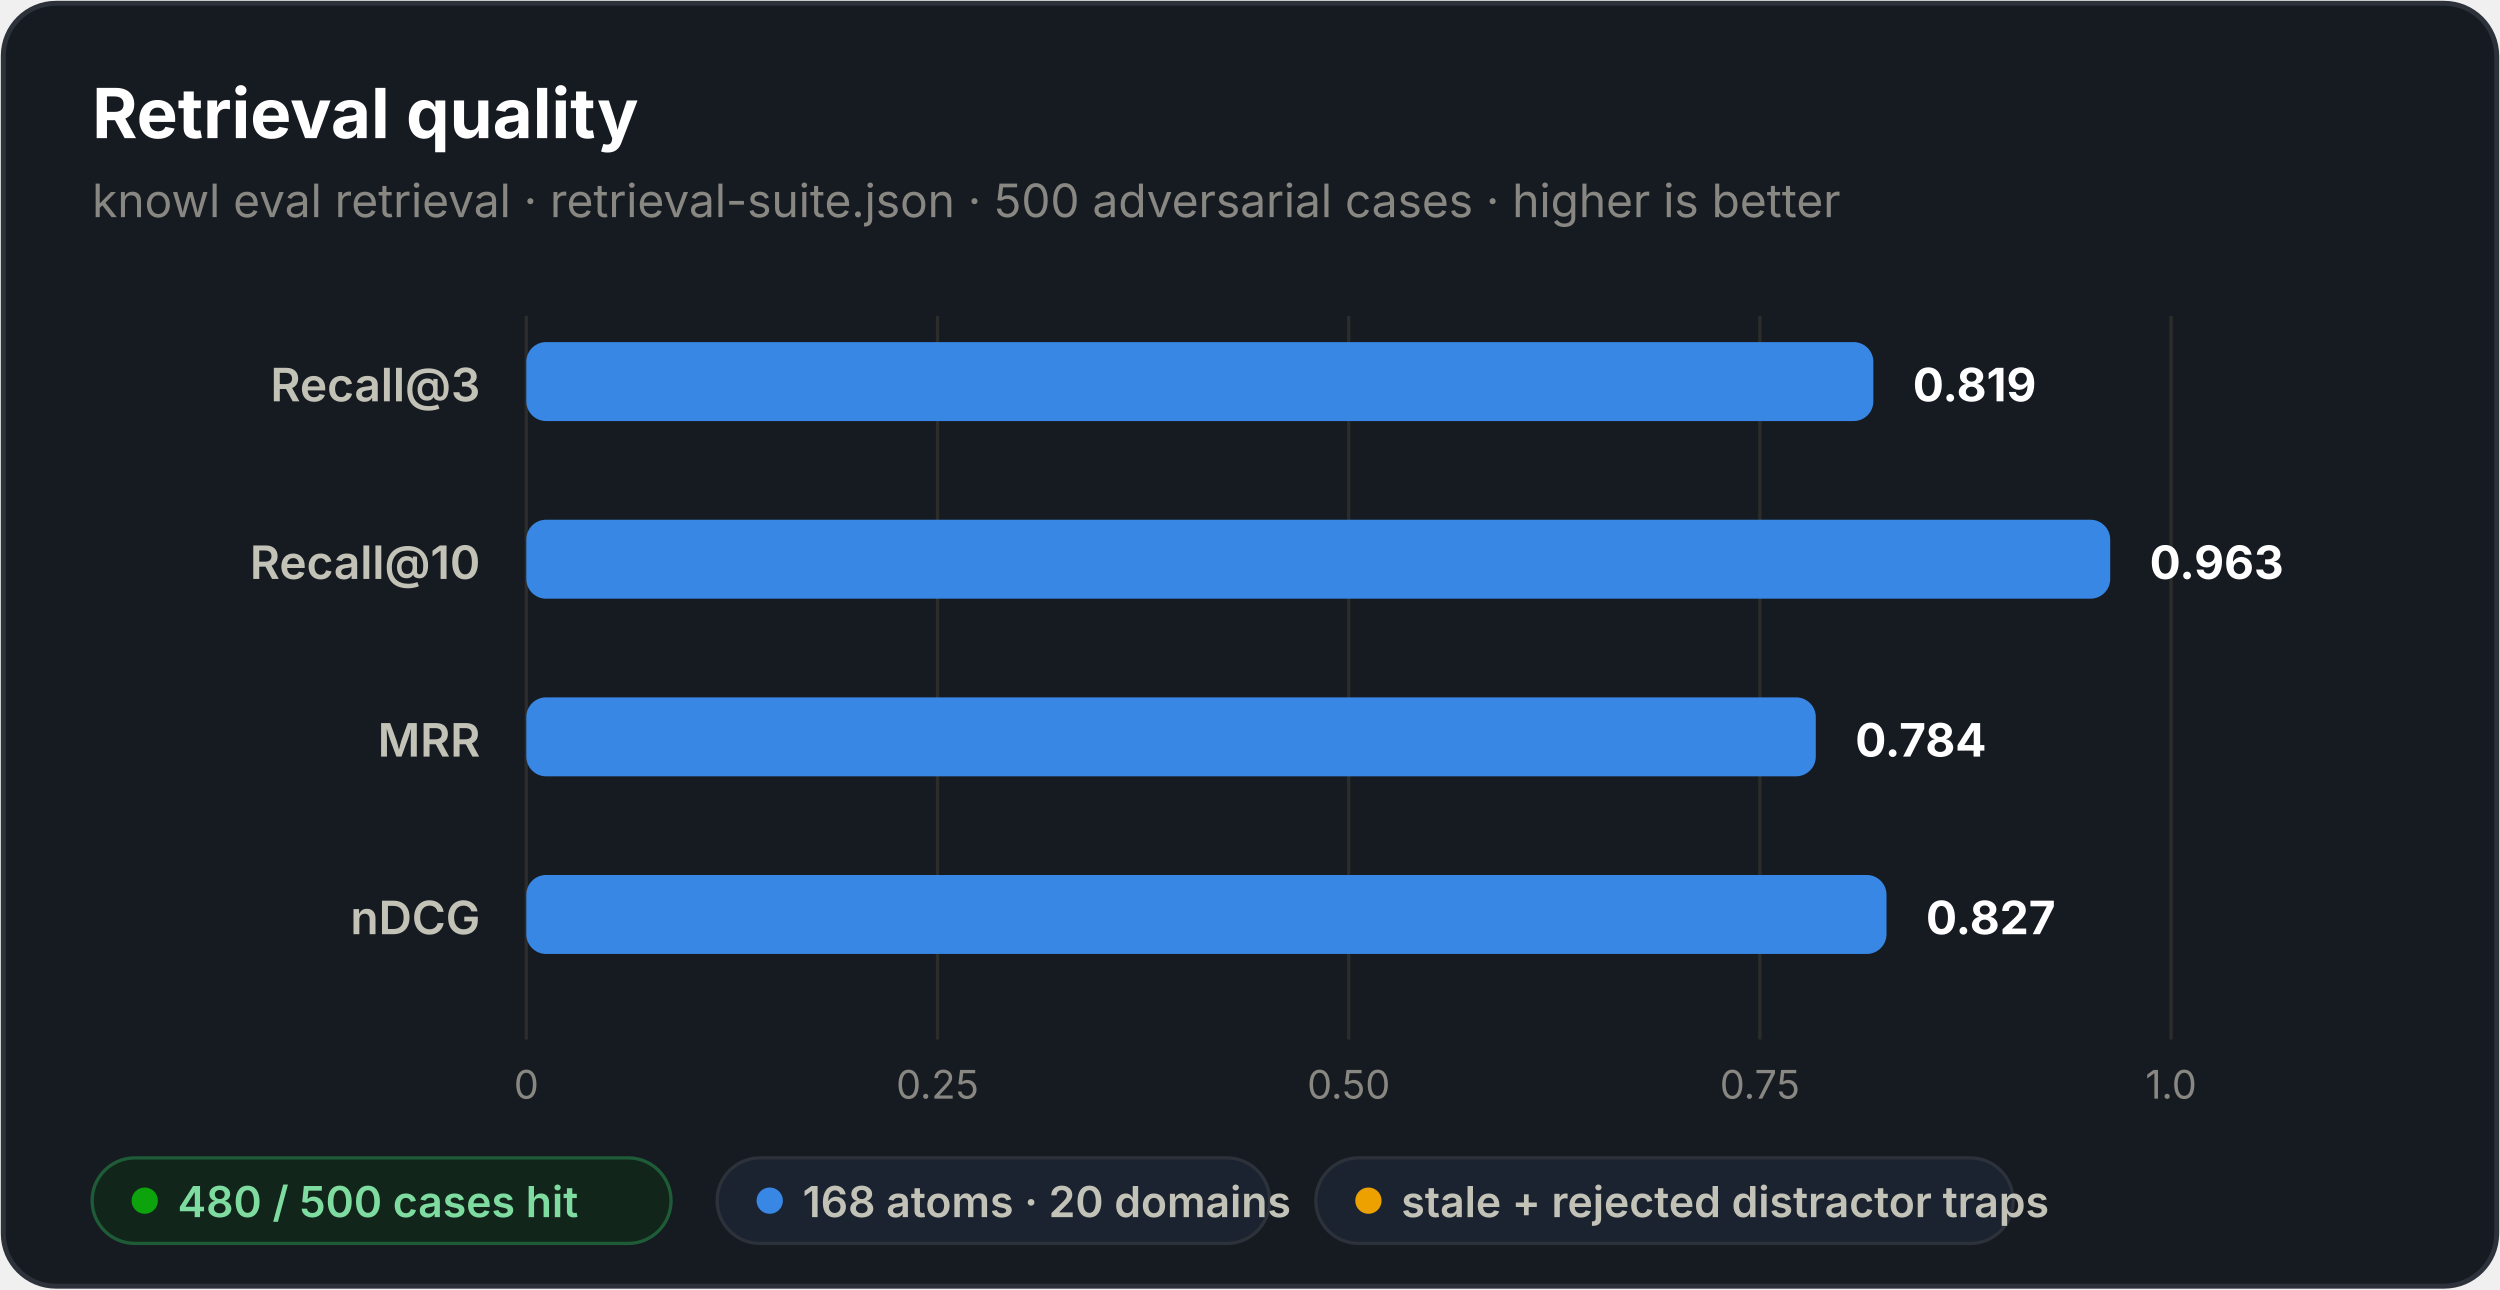
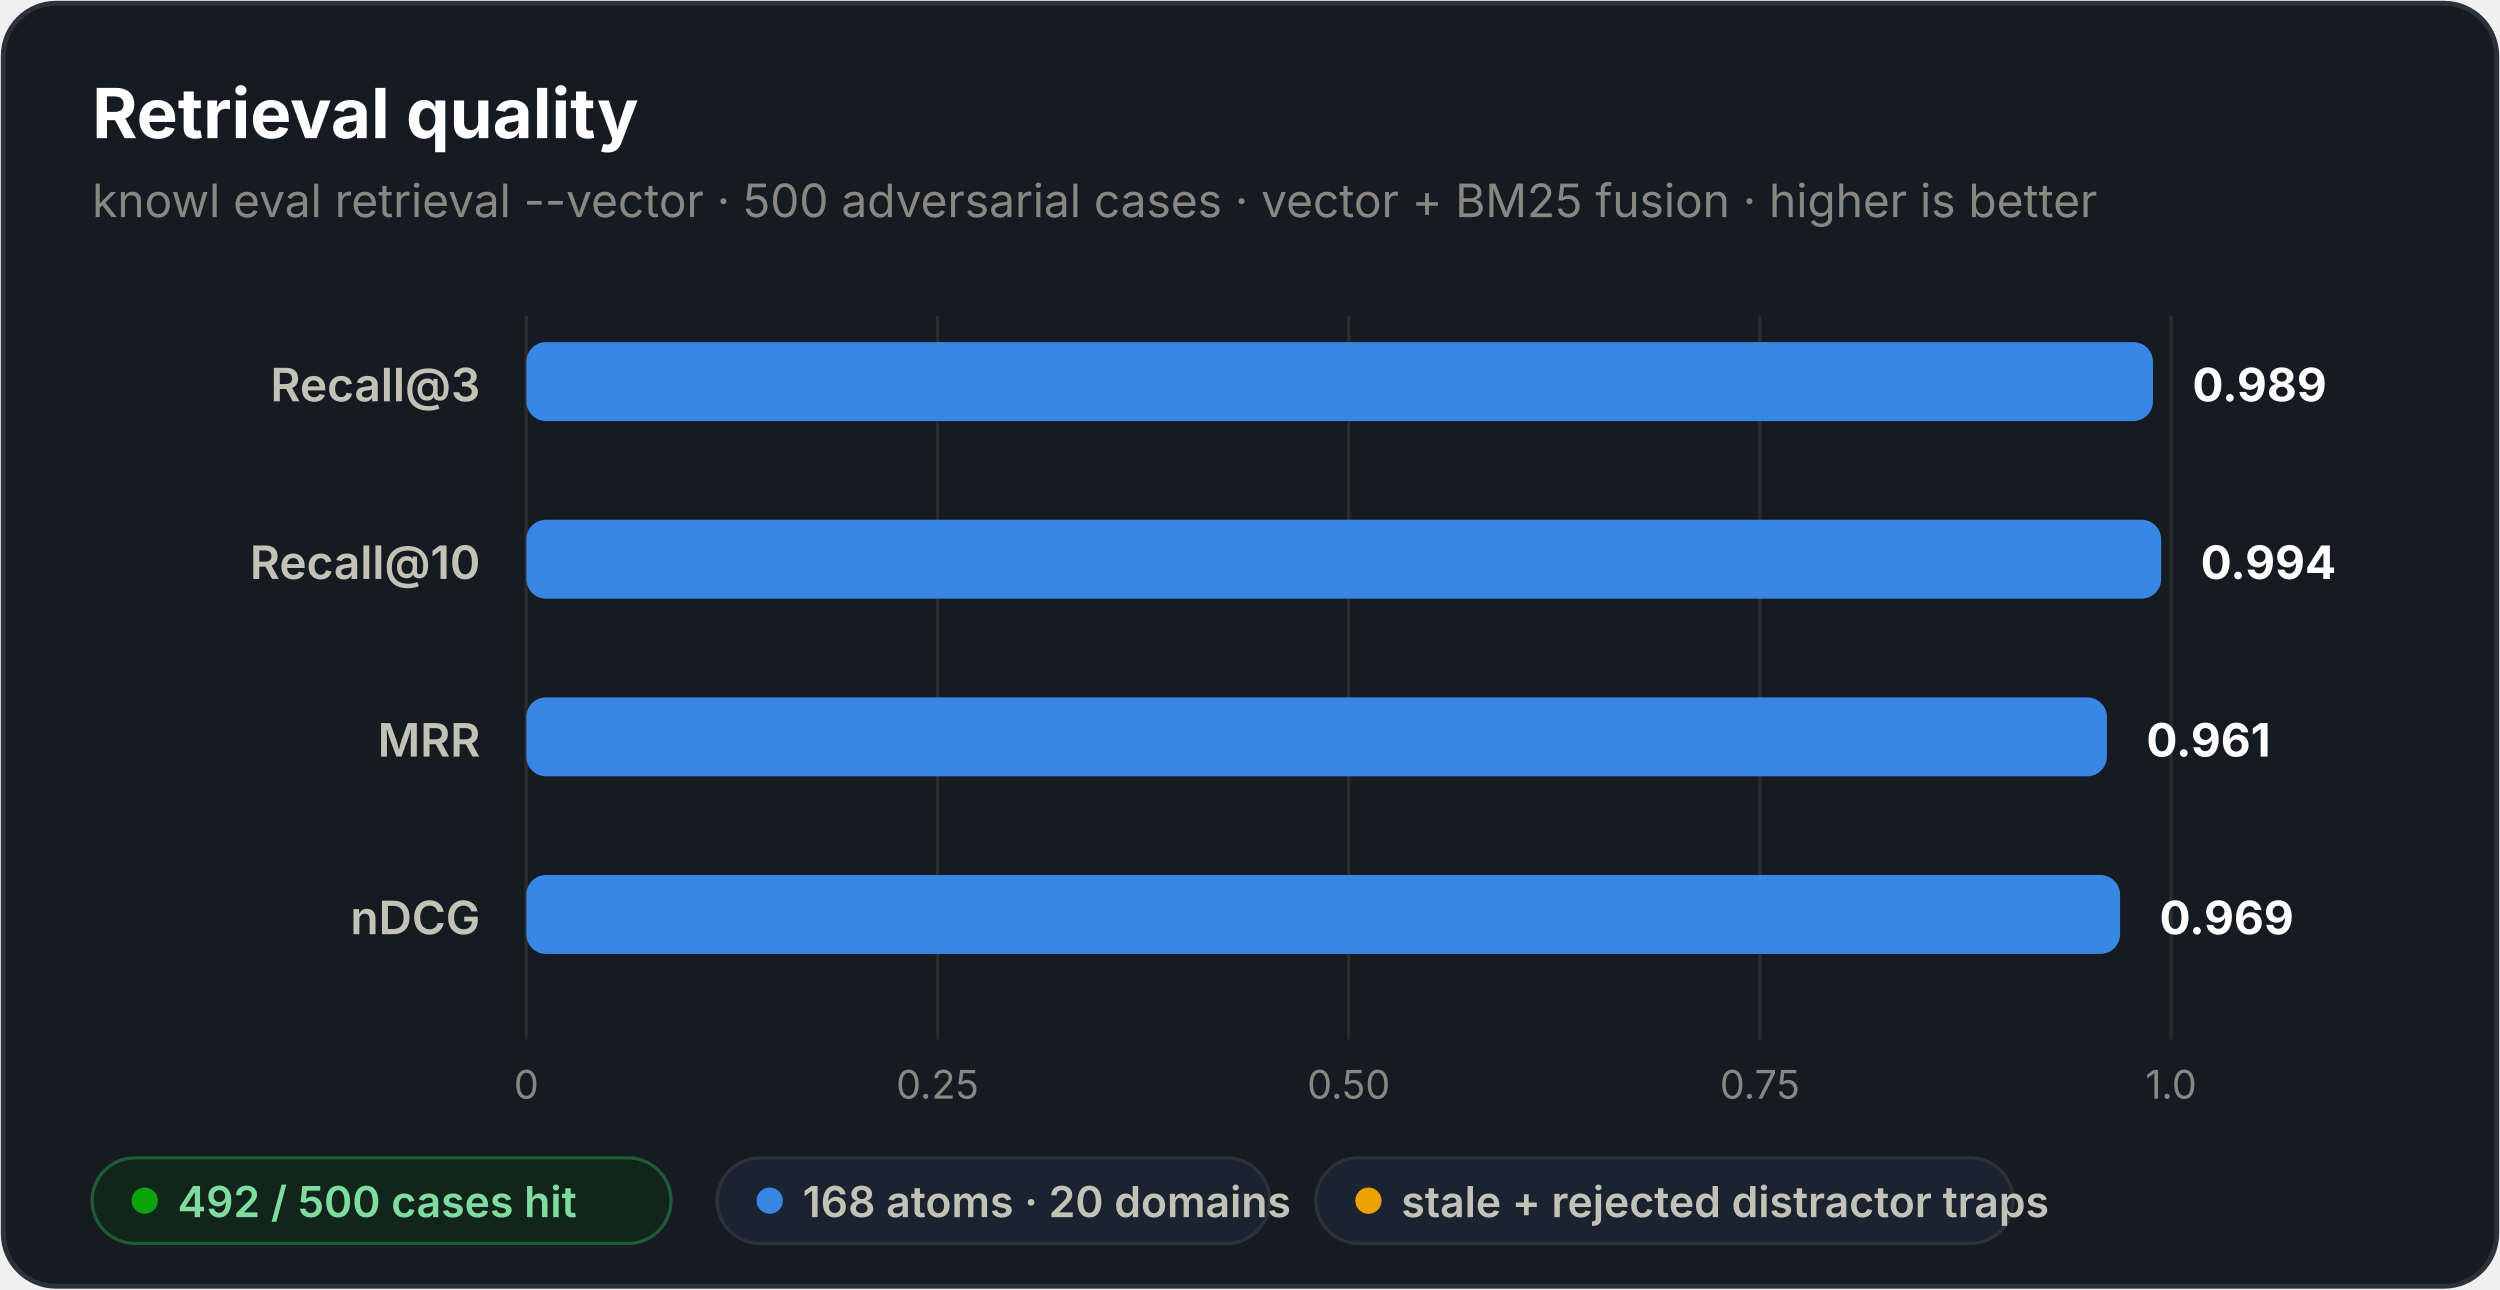
- <svg xmlns="http://www.w3.org/2000/svg" width="760" height="392" viewBox="0 0 760 392" fill="none" font-family="system-ui, -apple-system, 'Segoe UI', sans-serif" role="img" aria-label="Retrieval quality on the 114-case suite: Recall@3 0.87, Recall@10 0.96, MRR 0.81, nDCG 0.85">
+ <svg xmlns="http://www.w3.org/2000/svg" width="760" height="392" viewBox="0 0 760 392" fill="none" font-family="system-ui, -apple-system, 'Segoe UI', sans-serif" role="img" aria-label="Retrieval quality on the 500-case suite with vector+BM25 fusion: Recall@3 0.989, Recall@10 0.994, MRR 0.961, nDCG 0.969">
  <rect x="1" y="1" width="758" height="390" rx="16" fill="#161b22" stroke="#2c313a" stroke-width="1.5" />
  <text x="28" y="42" font-size="21" font-weight="700" fill="#ffffff">Retrieval quality</text>
-   <text x="28" y="66" font-size="14" fill="#898781">knowl eval retrieval · retrieval-suite.json · 500 adversarial cases · higher is better</text>
+   <text x="28" y="66" font-size="14" fill="#898781">knowl eval retrieval --vector · 500 adversarial cases · vector + BM25 fusion · higher is better</text>
  <g stroke="#2c2c2a" stroke-width="1">
    <line x1="160" y1="96" x2="160" y2="316" />
    <line x1="285" y1="96" x2="285" y2="316" />
    <line x1="410" y1="96" x2="410" y2="316" />
    <line x1="535" y1="96" x2="535" y2="316" />
    <line x1="660" y1="96" x2="660" y2="316" />
  </g>
  <g font-size="12" fill="#898781" text-anchor="middle">
    <text x="160" y="334">0</text>
    <text x="285" y="334">0.25</text>
    <text x="410" y="334">0.50</text>
    <text x="535" y="334">0.75</text>
    <text x="660" y="334">1.0</text>
  </g>
  <g font-size="14" fill="#c3c2b7" text-anchor="end" font-weight="600">
    <text x="146" y="122">Recall@3</text>
    <text x="146" y="176">Recall@10</text>
    <text x="146" y="230">MRR</text>
    <text x="146" y="284">nDCG</text>
  </g>
  <g>
-     <rect x="160" y="104" width="409.5" height="24" rx="6" fill="#3987e5" />
-     <rect x="160" y="158" width="481.5" height="24" rx="6" fill="#3987e5" />
-     <rect x="160" y="212" width="392" height="24" rx="6" fill="#3987e5" />
-     <rect x="160" y="266" width="413.5" height="24" rx="6" fill="#3987e5" />
+     <rect x="160" y="104" width="494.5" height="24" rx="6" fill="#3987e5" />
+     <rect x="160" y="158" width="497" height="24" rx="6" fill="#3987e5" />
+     <rect x="160" y="212" width="480.5" height="24" rx="6" fill="#3987e5" />
+     <rect x="160" y="266" width="484.5" height="24" rx="6" fill="#3987e5" />
  </g>
  <g font-size="14" font-weight="700" fill="#ffffff" text-anchor="start">
-     <text x="581.5" y="122">0.819</text>
-     <text x="653.5" y="176">0.963</text>
-     <text x="564" y="230">0.784</text>
-     <text x="585.5" y="284">0.827</text>
+     <text x="666.5" y="122">0.989</text>
+     <text x="669" y="176">0.994</text>
+     <text x="652.5" y="230">0.961</text>
+     <text x="656.5" y="284">0.969</text>
  </g>
  <g transform="translate(28,352)" font-size="13" font-weight="600">
    <g>
      <rect x="0" y="0" width="176" height="26" rx="13" fill="#12251a" stroke="#1e5c38" />
      <circle cx="16" cy="13" r="4" fill="#0ca30c" />
-       <text x="26" y="18" fill="#7fdca0">480 / 500 cases hit</text>
+       <text x="26" y="18" fill="#7fdca0">492 / 500 cases hit</text>
    </g>
    <g transform="translate(190,0)">
      <rect x="0" y="0" width="168" height="26" rx="13" fill="#1b2330" stroke="#2c313a" />
      <circle cx="16" cy="13" r="4" fill="#3987e5" />
      <text x="26" y="18" fill="#c3c2b7">168 atoms · 20 domains</text>
    </g>
    <g transform="translate(372,0)">
      <rect x="0" y="0" width="212" height="26" rx="13" fill="#1b2330" stroke="#2c313a" />
      <circle cx="16" cy="13" r="4" fill="#eda100" />
      <text x="26" y="18" fill="#c3c2b7">stale + rejected distractor traps</text>
    </g>
  </g>
</svg>
